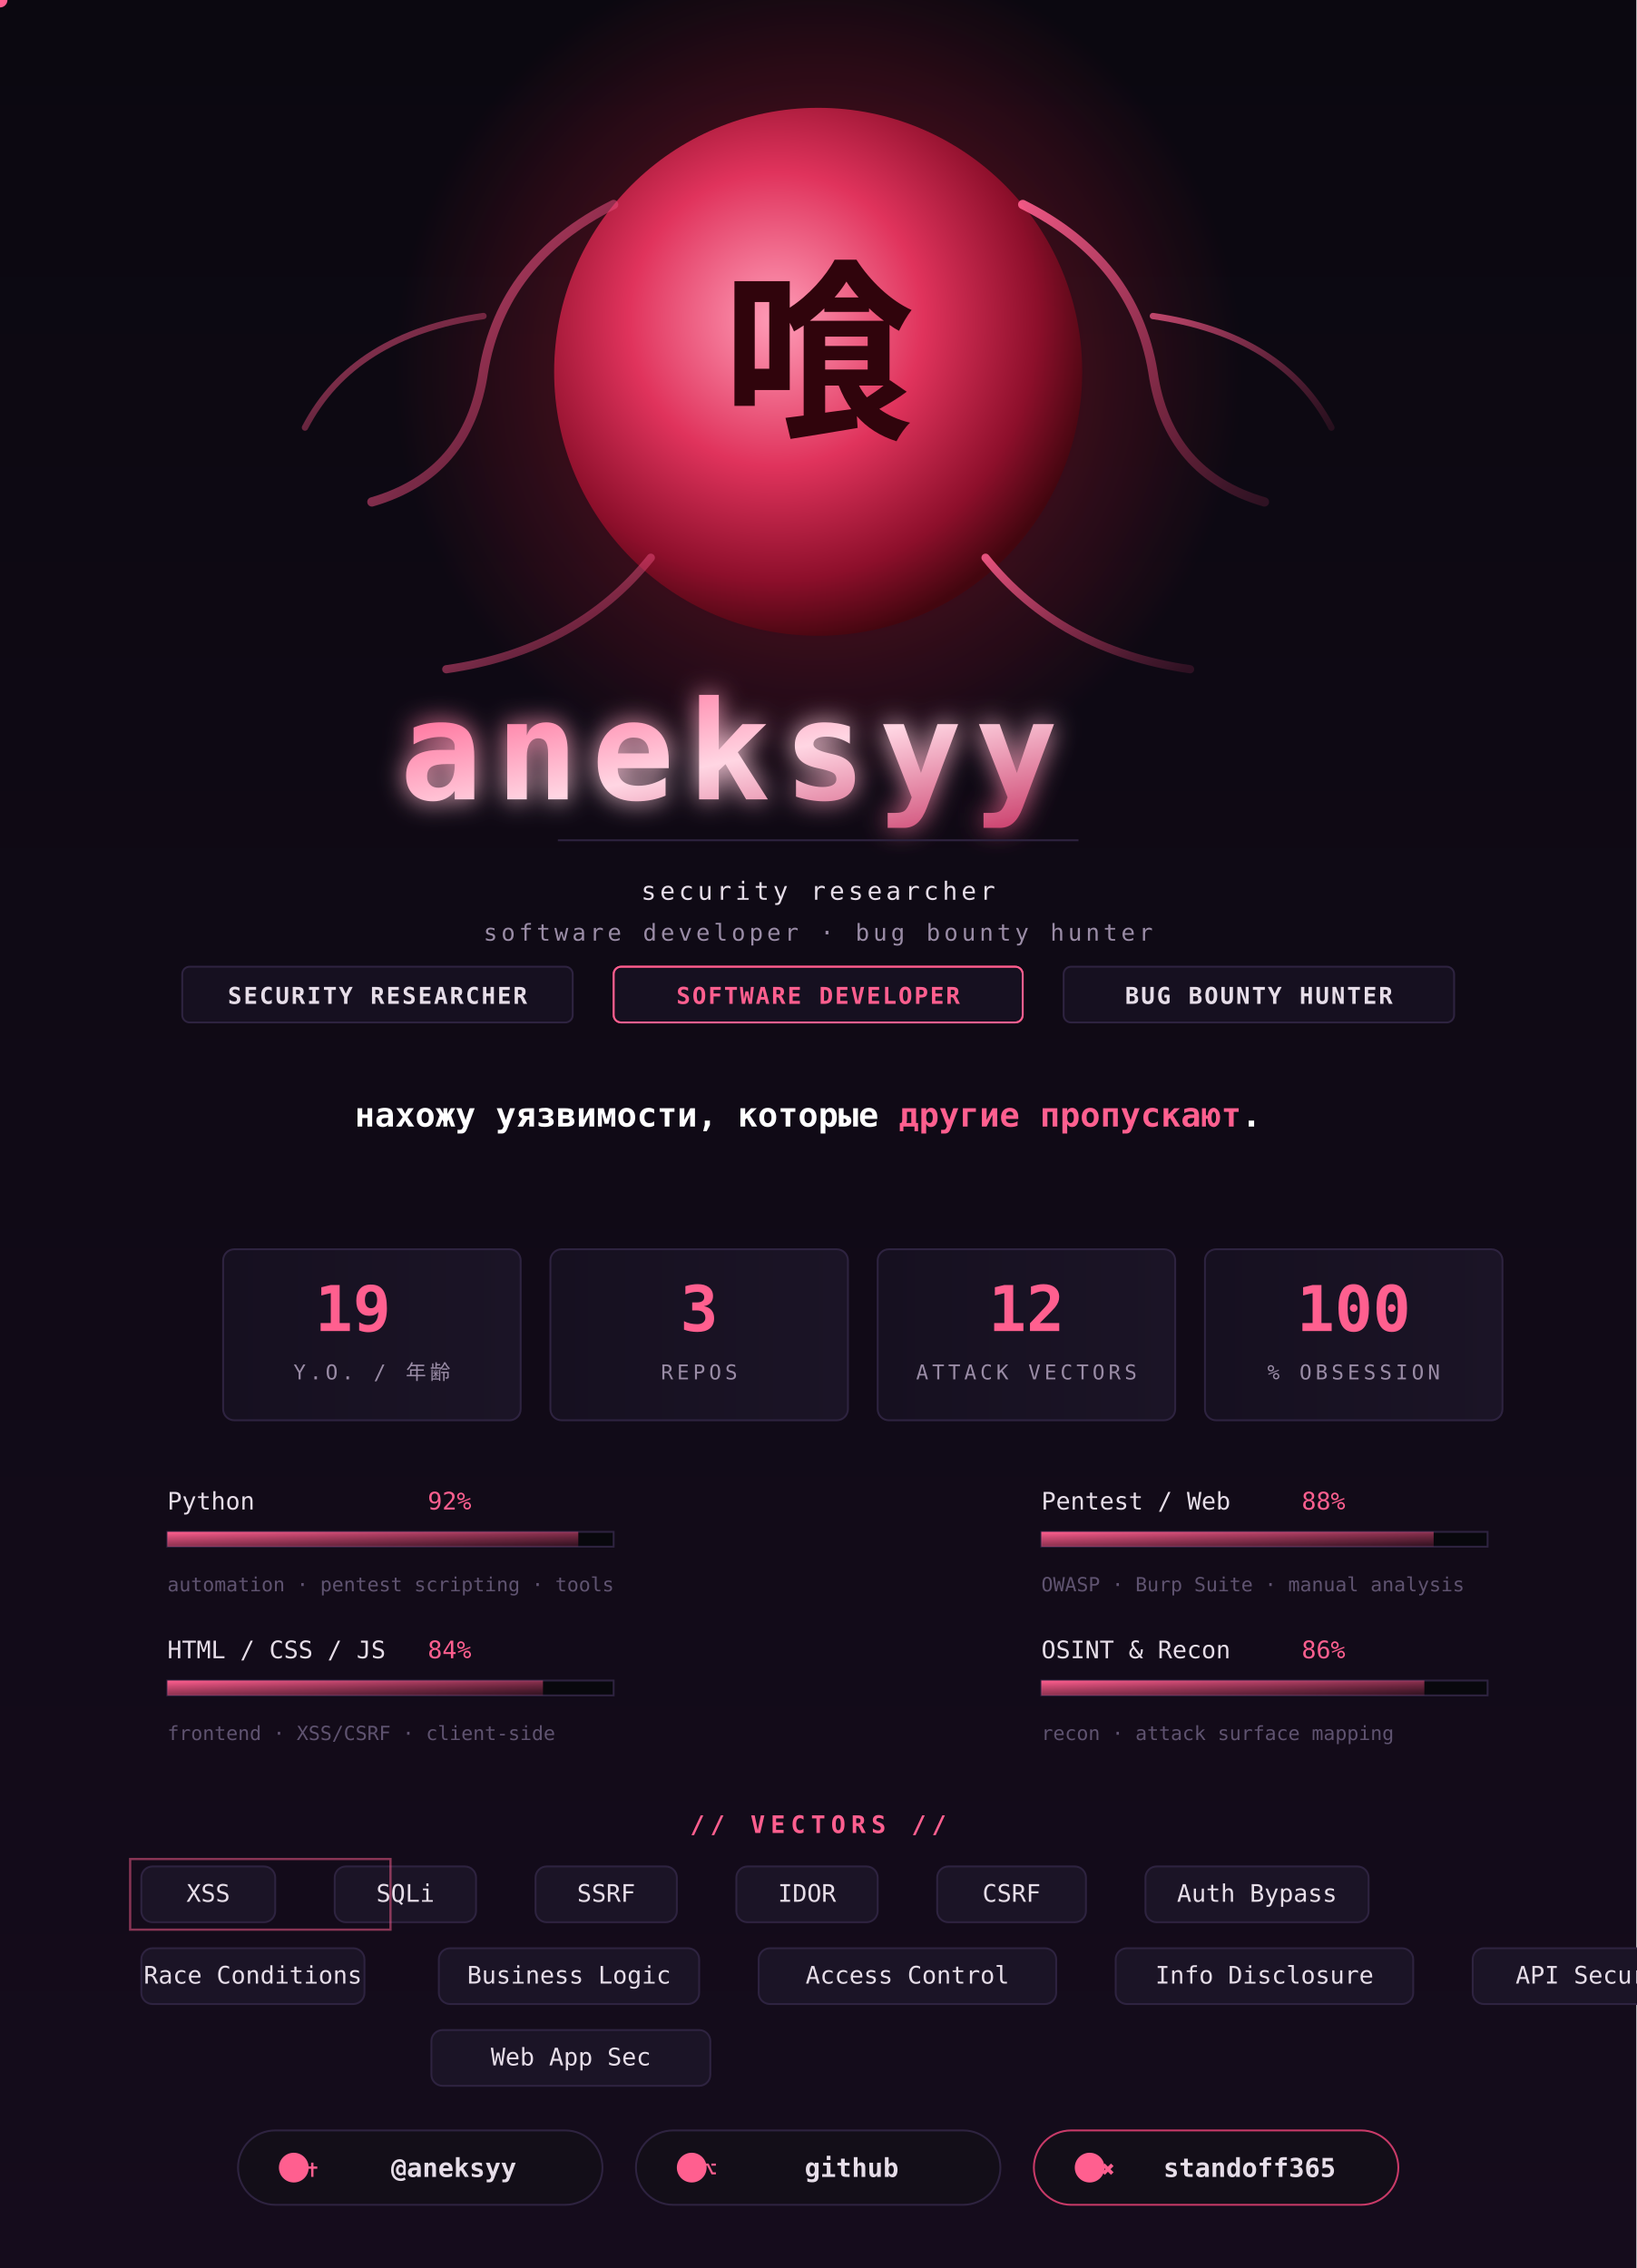
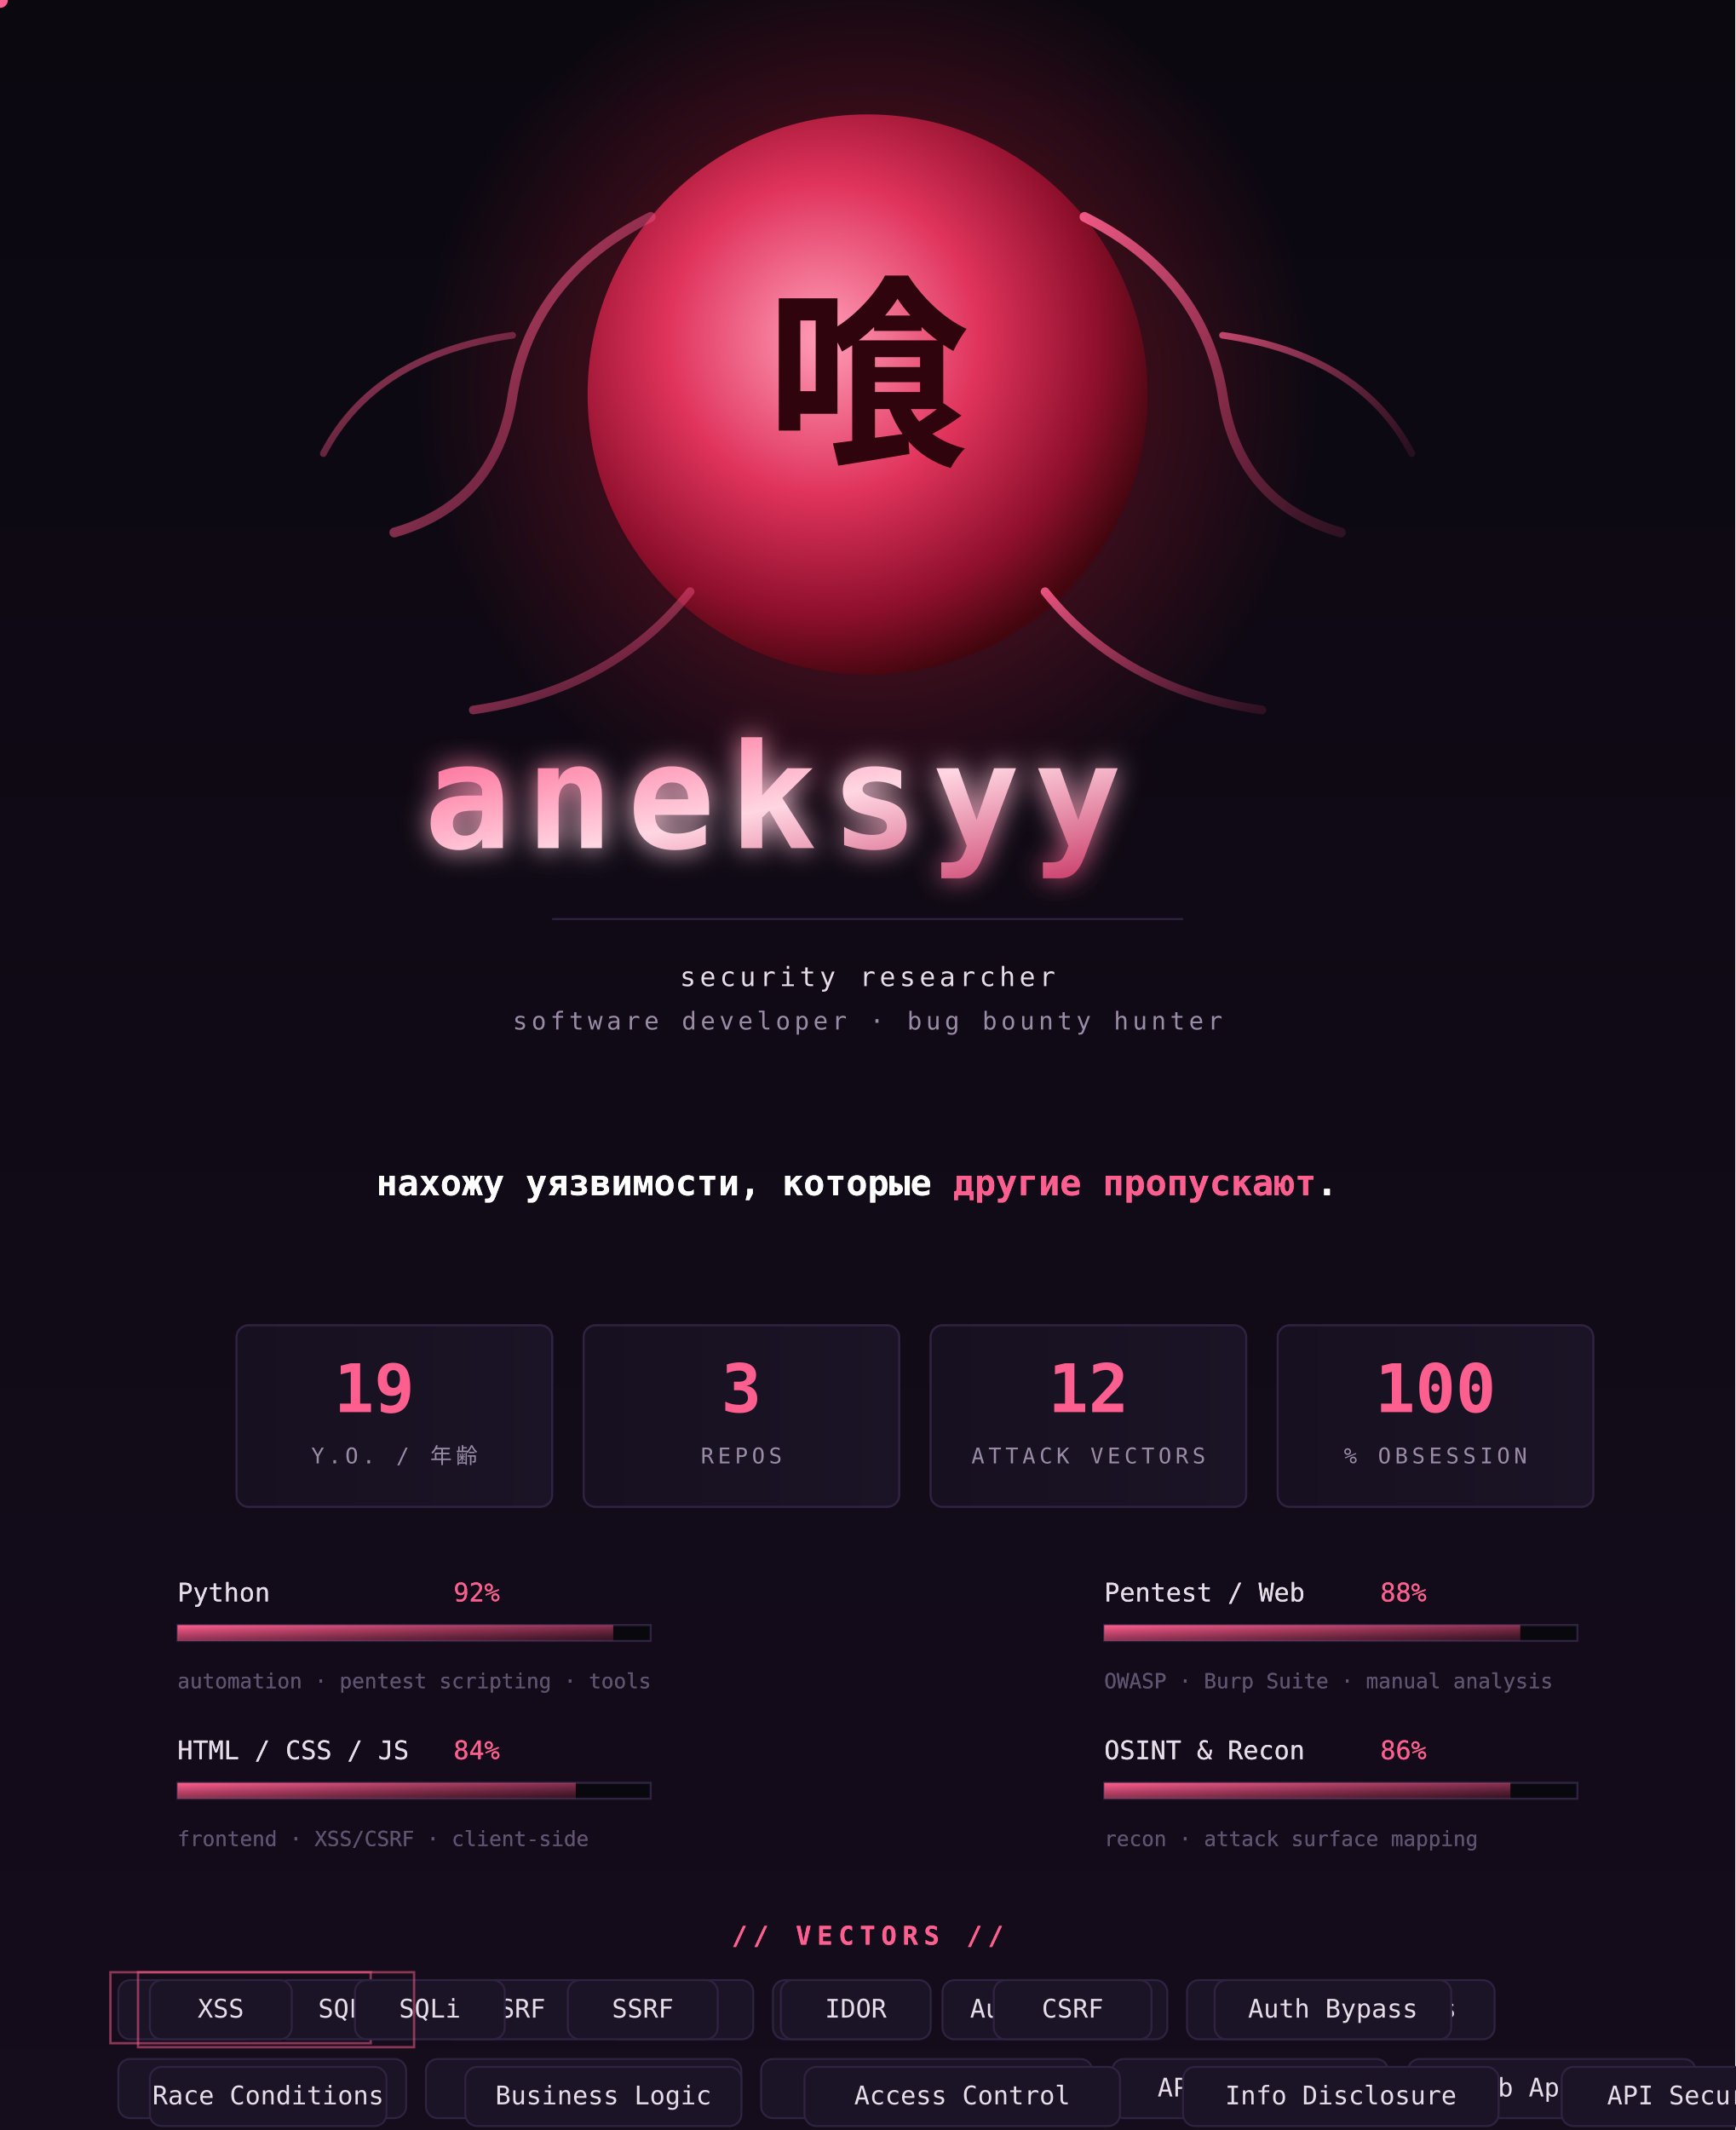
- <svg xmlns="http://www.w3.org/2000/svg" width="880" height="1220" viewBox="0 0 880 1220" font-family="JetBrains Mono, Consolas, monospace">
+ <svg xmlns="http://www.w3.org/2000/svg" width="880" height="1080" viewBox="0 0 880 1080" font-family="JetBrains Mono, Consolas, monospace">
  <defs>
    <radialGradient id="moon" cx="0.42" cy="0.4" r="0.62">
      <stop offset="0" stop-color="#ff9db8" />
      <stop offset="0.45" stop-color="#e0335c" />
      <stop offset="0.8" stop-color="#8d0f2b" />
      <stop offset="1" stop-color="#43060f" />
    </radialGradient>
    <radialGradient id="moonGlow" cx="0.5" cy="0.5" r="0.5">
      <stop offset="0" stop-color="#ff1f3d" stop-opacity="0.45" />
      <stop offset="1" stop-color="#ff1f3d" stop-opacity="0" />
    </radialGradient>
    <linearGradient id="bg" x1="0" y1="0" x2="0" y2="1">
      <stop offset="0" stop-color="#0b0810" />
      <stop offset="1" stop-color="#150c1c" />
    </linearGradient>
    <linearGradient id="kaku" x1="0" y1="0" x2="1" y2="1">
      <stop offset="0" stop-color="#ff5f8f" />
      <stop offset="1" stop-color="#c93a68" stop-opacity="0.2" />
    </linearGradient>
    <linearGradient id="card" x1="0" y1="0" x2="1" y2="0">
      <stop offset="0" stop-color="#161020" />
      <stop offset="1" stop-color="#1b1426" />
    </linearGradient>
  </defs>
-   <rect width="880" height="1220" fill="url(#bg)" />
+   <rect width="880" height="1080" fill="url(#bg)" />
  <circle cx="440" cy="200" r="230" fill="url(#moonGlow)">
    <animate attributeName="r" values="222;244;222" dur="7s" repeatCount="indefinite" />
  </circle>
  <circle cx="440" cy="200" r="142" fill="url(#moon)">
    <animate attributeName="r" values="140;145;140" dur="7s" repeatCount="indefinite" />
    <animate attributeName="opacity" values="0.92;1;0.92" dur="7s" repeatCount="indefinite" />
  </circle>
  <text x="440" y="228" fill="#30040c" font-size="104" font-weight="900" text-anchor="middle" font-family="'Noto Sans JP',sans-serif">喰</text>
  <g fill="none" stroke="url(#kaku)" stroke-linecap="round">
    <path d="M 330 110 q -60 30 -70 90 q -8 55 -60 70" stroke-width="5" opacity="0.9">
      <animate attributeName="d" values="M 330 110 q -60 30 -70 90 q -8 55 -60 70;                 M 330 110 q -72 40 -78 96 q -4 60 -66 80;                 M 330 110 q -60 30 -70 90 q -8 55 -60 70" dur="4.4s" repeatCount="indefinite" />
    </path>
    <path d="M 260 170 q -70 10 -96 60" stroke-width="3.4" opacity="0.7">
      <animate attributeName="d" values="M 260 170 q -70 10 -96 60;                 M 260 170 q -80 -6 -104 50;                 M 260 170 q -70 10 -96 60" dur="3.8s" repeatCount="indefinite" />
    </path>
    <path d="M 550 110 q 60 30 70 90 q 8 55 60 70" stroke-width="5" opacity="0.9">
      <animate attributeName="d" values="M 550 110 q 60 30 70 90 q 8 55 60 70;                 M 550 110 q 72 40 78 96 q 4 60 66 80;                 M 550 110 q 60 30 70 90 q 8 55 60 70" dur="4.2s" repeatCount="indefinite" />
    </path>
    <path d="M 620 170 q 70 10 96 60" stroke-width="3.4" opacity="0.7">
      <animate attributeName="d" values="M 620 170 q 70 10 96 60;                 M 620 170 q 80 -6 104 50;                 M 620 170 q 70 10 96 60" dur="3.6s" repeatCount="indefinite" />
    </path>
    <path d="M 350 300 q -40 50 -110 60" stroke-width="4.4" opacity="0.85">
      <animate attributeName="d" values="M 350 300 q -40 50 -110 60;                 M 350 300 q -52 58 -122 66;                 M 350 300 q -40 50 -110 60" dur="4s" repeatCount="indefinite" />
    </path>
    <path d="M 530 300 q 40 50 110 60" stroke-width="4.4" opacity="0.85">
      <animate attributeName="d" values="M 530 300 q 40 50 110 60;                 M 530 300 q 52 58 122 66;                 M 530 300 q 40 50 110 60" dur="4.1s" repeatCount="indefinite" />
    </path>
  </g>
  <circle r="4" fill="#ff5f8f">
    <animate attributeName="cx" values="290;258;238" dur="3s" repeatCount="indefinite" />
    <animate attributeName="cy" values="262;276;292" dur="3s" repeatCount="indefinite" />
    <animate attributeName="opacity" values="0;0.9;0" dur="3s" repeatCount="indefinite" />
  </circle>
  <circle r="3.4" fill="#ff5f8f">
    <animate attributeName="cx" values="590;622;642" dur="2.6s" repeatCount="indefinite" />
    <animate attributeName="cy" values="262;276;292" dur="2.6s" repeatCount="indefinite" />
    <animate attributeName="opacity" values="0;0.9;0" dur="2.6s" repeatCount="indefinite" />
  </circle>
  <defs>
    <linearGradient id="nickGrad" x1="0" y1="0" x2="1" y2="1">
      <stop offset="0" stop-color="#ff5f8f">
        <animate attributeName="stop-color" values="#ff5f8f;#ff9db8;#c93a68;#ff5f8f" dur="5s" repeatCount="indefinite" />
      </stop>
      <stop offset="0.5" stop-color="#ffd6e3">
        <animate attributeName="stop-color" values="#ffd6e3;#ffffff;#ff5f8f;#ffd6e3" dur="5s" repeatCount="indefinite" />
      </stop>
      <stop offset="1" stop-color="#c93a68">
        <animate attributeName="stop-color" values="#c93a68;#ff5f8f;#ffd6e3;#c93a68" dur="5s" repeatCount="indefinite" />
      </stop>
    </linearGradient>
    <filter id="nickGlow" x="-40%" y="-60%" width="180%" height="220%">
      <feGaussianBlur stdDeviation="7" result="b" />
      <feMerge>
        <feMergeNode in="b" />
        <feMergeNode in="SourceGraphic" />
      </feMerge>
    </filter>
  </defs>
  <text x="440" y="430" fill="url(#nickGrad)" font-size="74" font-weight="900" text-anchor="middle" letter-spacing="7" filter="url(#nickGlow)">aneksyy
    <animate attributeName="opacity" values="1;1;0.3;1;1" keyTimes="0;0.88;0.93;0.97;1" dur="4.4s" repeatCount="indefinite" />
    <animateTransform attributeName="transform" type="translate" values="0 0;0 0;-5 0;0 0" keyTimes="0;0.88;0.93;0.97;1" dur="4.4s" repeatCount="indefinite" />
  </text>
-   <line x1="300" y1="452" x2="580" y2="452" stroke="#2e2340" stroke-width="1" />
-   <text x="440" y="484" fill="#e6dde8" font-size="13.5" text-anchor="middle" letter-spacing="2">security researcher</text>
-   <text x="440" y="506" fill="#9a8ca6" font-size="12.5" text-anchor="middle" letter-spacing="2">software developer · bug bounty hunter</text>
-   <g text-anchor="middle" font-size="12.5" font-weight="700" letter-spacing="1">
-     <rect x="98" y="520" width="210" height="30" rx="4" fill="#161020" stroke="#2e2340" />
-     <text x="203" y="540" fill="#e6dde8">SECURITY RESEARCHER</text>
-     <rect x="330" y="520" width="220" height="30" rx="4" fill="#161020" stroke="#c93a68" />
-     <text x="440" y="540" fill="#ff5f8f">SOFTWARE DEVELOPER</text>
-     <rect x="572" y="520" width="210" height="30" rx="4" fill="#161020" stroke="#2e2340" />
-     <text x="677" y="540" fill="#e6dde8">BUG BOUNTY HUNTER</text>
-     <rect x="330" y="520" width="220" height="30" rx="4" fill="none" stroke="#ff5f8f">
-       <animate attributeName="opacity" values="0;0.9;0" dur="3s" repeatCount="indefinite" />
+   <line x1="280" y1="466" x2="600" y2="466" stroke="#2e2340" stroke-width="1" />
+   <text x="440" y="500" fill="#e6dde8" font-size="13.5" text-anchor="middle" letter-spacing="2">security researcher</text>
+   <text x="440" y="522" fill="#9a8ca6" font-size="12.5" text-anchor="middle" letter-spacing="2">software developer · bug bounty hunter</text>
+   <g font-size="18" text-anchor="middle" font-weight="700">
+     <text x="440" y="606" fill="#ffffff">нахожу уязвимости, которые
+       <tspan fill="#ff5f8f">другие пропускают</tspan>.
+       <animate attributeName="opacity" values="1;1;0;0;1" keyTimes="0;0.42;0.5;0.95;1" dur="9s" repeatCount="indefinite" />
+     </text>
+     <text x="440" y="606" fill="#ffffff" opacity="0">пишу код, который
+       <tspan fill="#ff5f8f">сложно сломать</tspan>.
+       <animate attributeName="opacity" values="0;0;1;1;0" keyTimes="0;0.45;0.5;0.92;1" dur="9s" repeatCount="indefinite" />
+     </text>
+     <text x="440" y="606" fill="#ffffff" opacity="0">breaking systems
+       <tspan fill="#ff5f8f">to make them stronger</tspan>
+       <animate attributeName="opacity" values="0;0;1;1;0" keyTimes="0;0.93;0.96;0.99;1" dur="9s" repeatCount="indefinite" />
+     </text>
+   </g>
+   <g text-anchor="middle">
+     <rect x="120" y="672" width="160" height="92" rx="6" fill="url(#card)" stroke="#2e2340" />
+     <text x="200" y="716" fill="#ff5f8f" font-size="34" font-weight="900">19
+       <animate attributeName="opacity" values="0.4;1;0.4" dur="5s" repeatCount="indefinite" />
+     </text>
+     <text x="200" y="742" fill="#9a8ca6" font-size="11" letter-spacing="2">Y.O. / 年齢</text>
+     <rect x="296" y="672" width="160" height="92" rx="6" fill="url(#card)" stroke="#2e2340" />
+     <text x="376" y="716" fill="#ff5f8f" font-size="34" font-weight="900">3</text>
+     <text x="376" y="742" fill="#9a8ca6" font-size="11" letter-spacing="2">REPOS</text>
+     <rect x="472" y="672" width="160" height="92" rx="6" fill="url(#card)" stroke="#2e2340" />
+     <text x="552" y="716" fill="#ff5f8f" font-size="34" font-weight="900">12</text>
+     <text x="552" y="742" fill="#9a8ca6" font-size="11" letter-spacing="2">ATTACK VECTORS</text>
+     <rect x="648" y="672" width="160" height="92" rx="6" fill="url(#card)" stroke="#2e2340" />
+     <text x="728" y="716" fill="#ff5f8f" font-size="34" font-weight="900">100</text>
+     <text x="728" y="742" fill="#9a8ca6" font-size="11" letter-spacing="2">% OBSESSION</text>
+   </g>
+   <g font-size="13">
+     <text x="90" y="812" fill="#e6dde8">Python</text>
+     <text x="230" y="812" fill="#ff5f8f">92%</text>
+     <rect x="90" y="824" width="240" height="8" fill="#08080d" stroke="#2e2340" />
+     <rect x="90" y="824" width="221" height="8" fill="url(#kaku)">
+       <animate attributeName="width" values="0;221;221" keyTimes="0;0.7;1" dur="4s" repeatCount="indefinite" />
+     </rect>
+     <text x="90" y="856" fill="#5f5370" font-size="10.5">automation · pentest scripting · tools</text>
+     <text x="560" y="812" fill="#e6dde8">Pentest / Web</text>
+     <text x="700" y="812" fill="#ff5f8f">88%</text>
+     <rect x="560" y="824" width="240" height="8" fill="#08080d" stroke="#2e2340" />
+     <rect x="560" y="824" width="211" height="8" fill="url(#kaku)">
+       <animate attributeName="width" values="0;211;211" keyTimes="0;0.75;1" dur="4.4s" repeatCount="indefinite" />
+     </rect>
+     <text x="560" y="856" fill="#5f5370" font-size="10.5">OWASP · Burp Suite · manual analysis</text>
+     <text x="90" y="892" fill="#e6dde8">HTML / CSS / JS</text>
+     <text x="230" y="892" fill="#ff5f8f">84%</text>
+     <rect x="90" y="904" width="240" height="8" fill="#08080d" stroke="#2e2340" />
+     <rect x="90" y="904" width="202" height="8" fill="url(#kaku)">
+       <animate attributeName="width" values="0;202;202" keyTimes="0;0.8;1" dur="4.8s" repeatCount="indefinite" />
+     </rect>
+     <text x="90" y="936" fill="#5f5370" font-size="10.5">frontend · XSS/CSRF · client-side</text>
+     <text x="560" y="892" fill="#e6dde8">OSINT &amp; Recon</text>
+     <text x="700" y="892" fill="#ff5f8f">86%</text>
+     <rect x="560" y="904" width="240" height="8" fill="#08080d" stroke="#2e2340" />
+     <rect x="560" y="904" width="206" height="8" fill="url(#kaku)">
+       <animate attributeName="width" values="0;206;206" keyTimes="0;0.78;1" dur="5.2s" repeatCount="indefinite" />
+     </rect>
+     <text x="560" y="936" fill="#5f5370" font-size="10.5">recon · attack surface mapping</text>
+   </g>
+   <text x="440" y="986" fill="#ff5f8f" font-size="13" font-weight="700" text-anchor="middle" letter-spacing="3">// VECTORS //</text>
+   <g text-anchor="middle" font-size="13" fill="#e6dde8">
+     <rect x="60" y="1004" width="70" height="30" rx="6" fill="#1b1426" stroke="#2e2340" />
+     <text x="95" y="1023">XSS</text>
+     <rect x="140" y="1004" width="74" height="30" rx="6" fill="#1b1426" stroke="#2e2340" />
+     <text x="177" y="1023">SQLi</text>
+     <rect x="224" y="1004" width="74" height="30" rx="6" fill="#1b1426" stroke="#2e2340" />
+     <text x="261" y="1023">SSRF</text>
+     <rect x="308" y="1004" width="74" height="30" rx="6" fill="#1b1426" stroke="#2e2340" />
+     <text x="345" y="1023">IDOR</text>
+     <rect x="392" y="1004" width="76" height="30" rx="6" fill="#1b1426" stroke="#2e2340" />
+     <text x="430" y="1023">CSRF</text>
+     <rect x="478" y="1004" width="114" height="30" rx="6" fill="#1b1426" stroke="#2e2340" />
+     <text x="535" y="1023">Auth Bypass</text>
+     <rect x="602" y="1004" width="156" height="30" rx="6" fill="#1b1426" stroke="#2e2340" />
+     <text x="680" y="1023">Race Conditions</text>
+     <rect x="60" y="1044" width="146" height="30" rx="6" fill="#1b1426" stroke="#2e2340" />
+     <text x="133" y="1063">Business Logic</text>
+     <rect x="216" y="1044" width="160" height="30" rx="6" fill="#1b1426" stroke="#2e2340" />
+     <text x="296" y="1063">Access Control</text>
+     <rect x="386" y="1044" width="168" height="30" rx="6" fill="#1b1426" stroke="#2e2340" />
+     <text x="470" y="1063">Info Disclosure</text>
+     <rect x="564" y="1044" width="140" height="30" rx="6" fill="#1b1426" stroke="#2e2340" />
+     <text x="634" y="1063">API Security</text>
+     <rect x="714" y="1044" width="146" height="30" rx="6" fill="#1b1426" stroke="#2e2340" />
+     <text x="787" y="1063">Web App Sec</text>
+     <rect x="56" y="1000" width="132" height="36" fill="none" stroke="#ff5f8f" stroke-width="1.2" opacity="0.5">
+       <animate attributeName="opacity" values="0;0.7;0" dur="2.6s" repeatCount="indefinite" />
+       <animateTransform attributeName="transform" type="translate" values="0 0; 690 0; 0 0" dur="9s" repeatCount="indefinite" />
    </rect>
  </g>
  <g font-size="18" text-anchor="middle" font-weight="700">
    <text x="440" y="606" fill="#ffffff">нахожу уязвимости, которые
      <tspan fill="#ff5f8f">другие пропускают</tspan>.
      <animate attributeName="opacity" values="1;1;0;0;1" keyTimes="0;0.42;0.5;0.95;1" dur="9s" repeatCount="indefinite" />
    </text>
    <text x="440" y="606" fill="#ffffff" opacity="0">пишу код, который
      <tspan fill="#ff5f8f">сложно сломать</tspan>.
      <animate attributeName="opacity" values="0;0;1;1;0" keyTimes="0;0.45;0.5;0.92;1" dur="9s" repeatCount="indefinite" />
    </text>
    <text x="440" y="606" fill="#ffffff" opacity="0">breaking systems
      <tspan fill="#ff5f8f">to make them stronger</tspan>
      <animate attributeName="opacity" values="0;0;1;1;0" keyTimes="0;0.93;0.96;0.99;1" dur="9s" repeatCount="indefinite" />
    </text>
  </g>
  <g text-anchor="middle">
    <rect x="120" y="672" width="160" height="92" rx="6" fill="url(#card)" stroke="#2e2340" />
    <text x="200" y="716" fill="#ff5f8f" font-size="34" font-weight="900">19
      <animate attributeName="opacity" values="0.4;1;0.4" dur="5s" repeatCount="indefinite" />
    </text>
    <text x="200" y="742" fill="#9a8ca6" font-size="11" letter-spacing="2">Y.O. / 年齢</text>
    <rect x="296" y="672" width="160" height="92" rx="6" fill="url(#card)" stroke="#2e2340" />
    <text x="376" y="716" fill="#ff5f8f" font-size="34" font-weight="900">3</text>
    <text x="376" y="742" fill="#9a8ca6" font-size="11" letter-spacing="2">REPOS</text>
    <rect x="472" y="672" width="160" height="92" rx="6" fill="url(#card)" stroke="#2e2340" />
    <text x="552" y="716" fill="#ff5f8f" font-size="34" font-weight="900">12</text>
    <text x="552" y="742" fill="#9a8ca6" font-size="11" letter-spacing="2">ATTACK VECTORS</text>
    <rect x="648" y="672" width="160" height="92" rx="6" fill="url(#card)" stroke="#2e2340" />
    <text x="728" y="716" fill="#ff5f8f" font-size="34" font-weight="900">100</text>
    <text x="728" y="742" fill="#9a8ca6" font-size="11" letter-spacing="2">% OBSESSION</text>
  </g>
  <g font-size="13">
    <text x="90" y="812" fill="#e6dde8">Python</text>
    <text x="230" y="812" fill="#ff5f8f">92%</text>
    <rect x="90" y="824" width="240" height="8" fill="#08080d" stroke="#2e2340" />
    <rect x="90" y="824" width="221" height="8" fill="url(#kaku)">
      <animate attributeName="width" values="0;221;221" keyTimes="0;0.7;1" dur="4s" repeatCount="indefinite" />
    </rect>
    <text x="90" y="856" fill="#5f5370" font-size="10.5">automation · pentest scripting · tools</text>
    <text x="560" y="812" fill="#e6dde8">Pentest / Web</text>
    <text x="700" y="812" fill="#ff5f8f">88%</text>
    <rect x="560" y="824" width="240" height="8" fill="#08080d" stroke="#2e2340" />
    <rect x="560" y="824" width="211" height="8" fill="url(#kaku)">
      <animate attributeName="width" values="0;211;211" keyTimes="0;0.75;1" dur="4.4s" repeatCount="indefinite" />
    </rect>
    <text x="560" y="856" fill="#5f5370" font-size="10.5">OWASP · Burp Suite · manual analysis</text>
    <text x="90" y="892" fill="#e6dde8">HTML / CSS / JS</text>
    <text x="230" y="892" fill="#ff5f8f">84%</text>
    <rect x="90" y="904" width="240" height="8" fill="#08080d" stroke="#2e2340" />
    <rect x="90" y="904" width="202" height="8" fill="url(#kaku)">
      <animate attributeName="width" values="0;202;202" keyTimes="0;0.8;1" dur="4.8s" repeatCount="indefinite" />
    </rect>
    <text x="90" y="936" fill="#5f5370" font-size="10.5">frontend · XSS/CSRF · client-side</text>
    <text x="560" y="892" fill="#e6dde8">OSINT &amp; Recon</text>
    <text x="700" y="892" fill="#ff5f8f">86%</text>
    <rect x="560" y="904" width="240" height="8" fill="#08080d" stroke="#2e2340" />
    <rect x="560" y="904" width="206" height="8" fill="url(#kaku)">
      <animate attributeName="width" values="0;206;206" keyTimes="0;0.78;1" dur="5.2s" repeatCount="indefinite" />
    </rect>
    <text x="560" y="936" fill="#5f5370" font-size="10.5">recon · attack surface mapping</text>
  </g>
  <text x="440" y="986" fill="#ff5f8f" font-size="13" font-weight="700" text-anchor="middle" letter-spacing="3">// VECTORS //</text>
  <g text-anchor="middle" font-size="13" fill="#e6dde8">
    <rect x="76" y="1004" width="72" height="30" rx="6" fill="#1b1426" stroke="#2e2340" />
    <text x="112" y="1023">XSS</text>
    <rect x="180" y="1004" width="76" height="30" rx="6" fill="#1b1426" stroke="#2e2340" />
    <text x="218" y="1023">SQLi</text>
    <rect x="288" y="1004" width="76" height="30" rx="6" fill="#1b1426" stroke="#2e2340" />
    <text x="326" y="1023">SSRF</text>
    <rect x="396" y="1004" width="76" height="30" rx="6" fill="#1b1426" stroke="#2e2340" />
    <text x="434" y="1023">IDOR</text>
    <rect x="504" y="1004" width="80" height="30" rx="6" fill="#1b1426" stroke="#2e2340" />
    <text x="544" y="1023">CSRF</text>
    <rect x="616" y="1004" width="120" height="30" rx="6" fill="#1b1426" stroke="#2e2340" />
    <text x="676" y="1023">Auth Bypass</text>
    <rect x="76" y="1048" width="120" height="30" rx="6" fill="#1b1426" stroke="#2e2340" />
    <text x="136" y="1067">Race Conditions</text>
    <rect x="236" y="1048" width="140" height="30" rx="6" fill="#1b1426" stroke="#2e2340" />
    <text x="306" y="1067">Business Logic</text>
    <rect x="408" y="1048" width="160" height="30" rx="6" fill="#1b1426" stroke="#2e2340" />
    <text x="488" y="1067">Access Control</text>
    <rect x="600" y="1048" width="160" height="30" rx="6" fill="#1b1426" stroke="#2e2340" />
    <text x="680" y="1067">Info Disclosure</text>
    <rect x="792" y="1048" width="140" height="30" rx="6" fill="#1b1426" stroke="#2e2340" />
    <text x="862" y="1067">API Security</text>
    <rect x="232" y="1092" width="150" height="30" rx="6" fill="#1b1426" stroke="#2e2340" />
    <text x="307" y="1111">Web App Sec</text>
    <rect x="70" y="1000" width="140" height="38" fill="none" stroke="#ff5f8f" stroke-width="1.2" opacity="0.5">
      <animate attributeName="opacity" values="0;0.7;0" dur="2.6s" repeatCount="indefinite" />
      <animateTransform attributeName="transform" type="translate" values="0 0; 670 0; 0 0" dur="9s" repeatCount="indefinite" />
    </rect>
  </g>
-   <g text-anchor="middle" font-size="14">
-     <a href="https://t.me/aneksyy">
-       <rect x="128" y="1146" width="196" height="40" rx="20" fill="#130e18" stroke="#2e2340" />
-       <rect x="128" y="1146" width="196" height="40" rx="20" fill="#ff5f8f" opacity="0">
-         <animate attributeName="opacity" values="0;0.12;0" dur="4s" begin="0s" repeatCount="indefinite" />
-       </rect>
-       <circle cx="158" cy="1166" r="8" fill="#ff5f8f" />
-       <text x="168" y="1171" fill="#ff5f8f" font-size="12">✝</text>
-       <text x="244" y="1171" fill="#e6dde8" font-weight="700">@aneksyy</text>
-     </a>
-     <a href="https://github.com/filitlite">
-       <rect x="342" y="1146" width="196" height="40" rx="20" fill="#130e18" stroke="#2e2340" />
-       <rect x="342" y="1146" width="196" height="40" rx="20" fill="#ff5f8f" opacity="0">
-         <animate attributeName="opacity" values="0;0.12;0" dur="4s" begin="1.3s" repeatCount="indefinite" />
-       </rect>
-       <circle cx="372" cy="1166" r="8" fill="#ff5f8f" />
-       <text x="382" y="1171" fill="#ff5f8f" font-size="12">⌥</text>
-       <text x="458" y="1171" fill="#e6dde8" font-weight="700">github</text>
-     </a>
-     <a href="https://standoff365.com/profile/aneksyy/">
-       <rect x="556" y="1146" width="196" height="40" rx="20" fill="#130e18" stroke="#c93a68" />
-       <rect x="556" y="1146" width="196" height="40" rx="20" fill="#ff5f8f" opacity="0">
-         <animate attributeName="opacity" values="0;0.12;0" dur="4s" begin="2.6s" repeatCount="indefinite" />
-       </rect>
-       <circle cx="586" cy="1166" r="8" fill="#ff5f8f" />
-       <text x="596" y="1171" fill="#ff5f8f" font-size="12">✖</text>
-       <text x="672" y="1171" fill="#e6dde8" font-weight="700">standoff365</text>
-     </a>
-   </g>
</svg>
